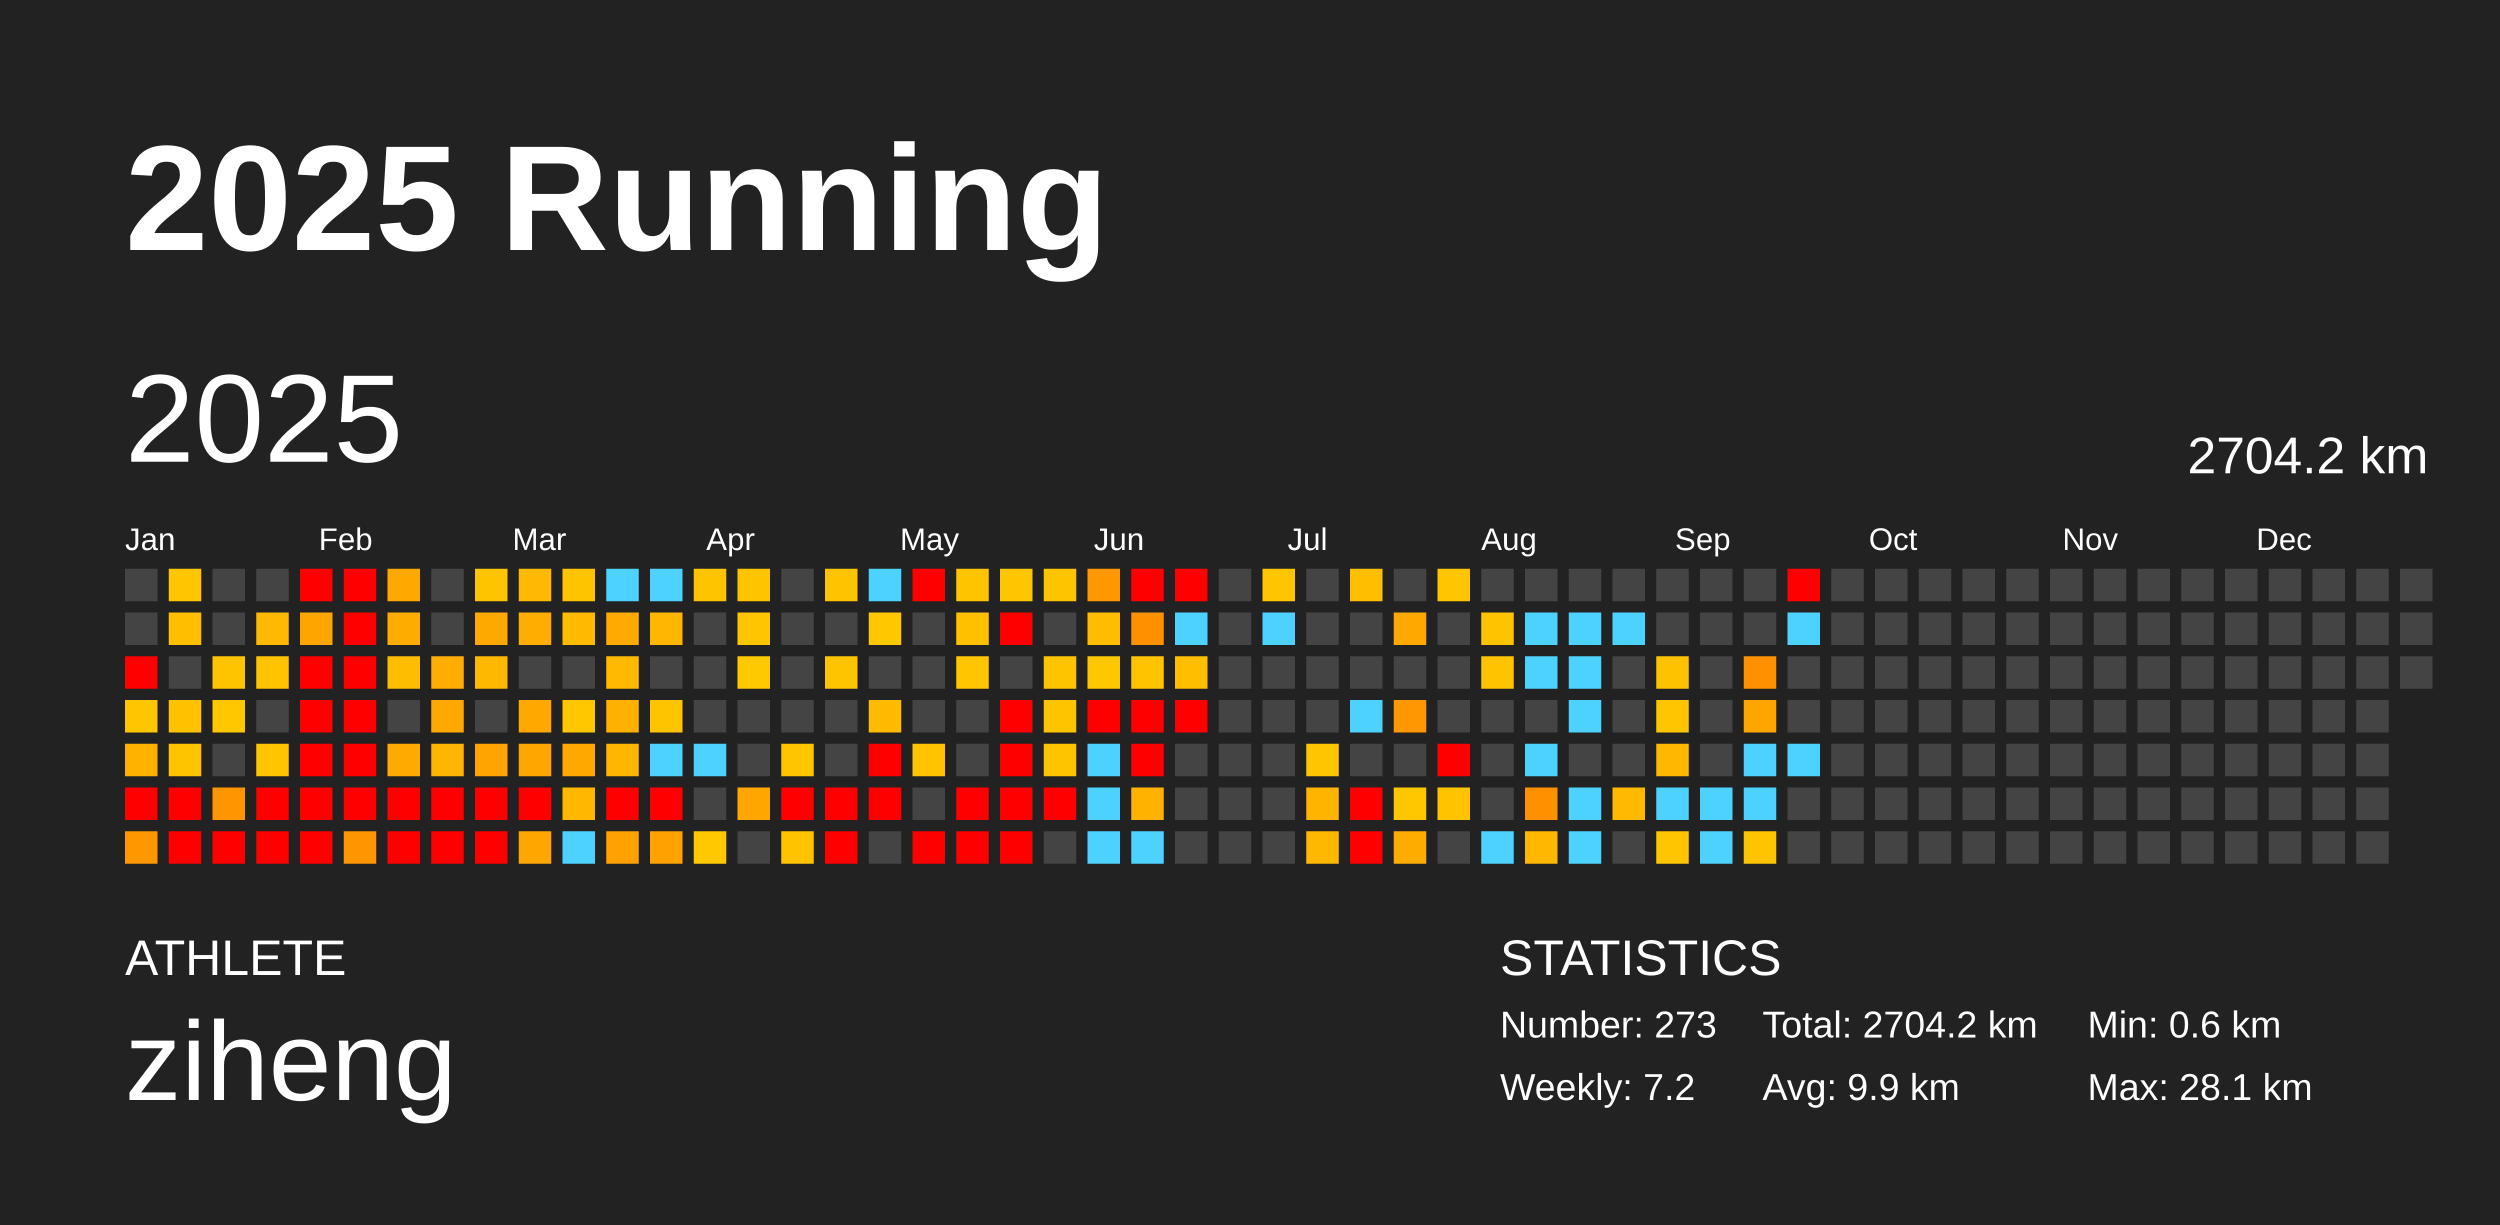
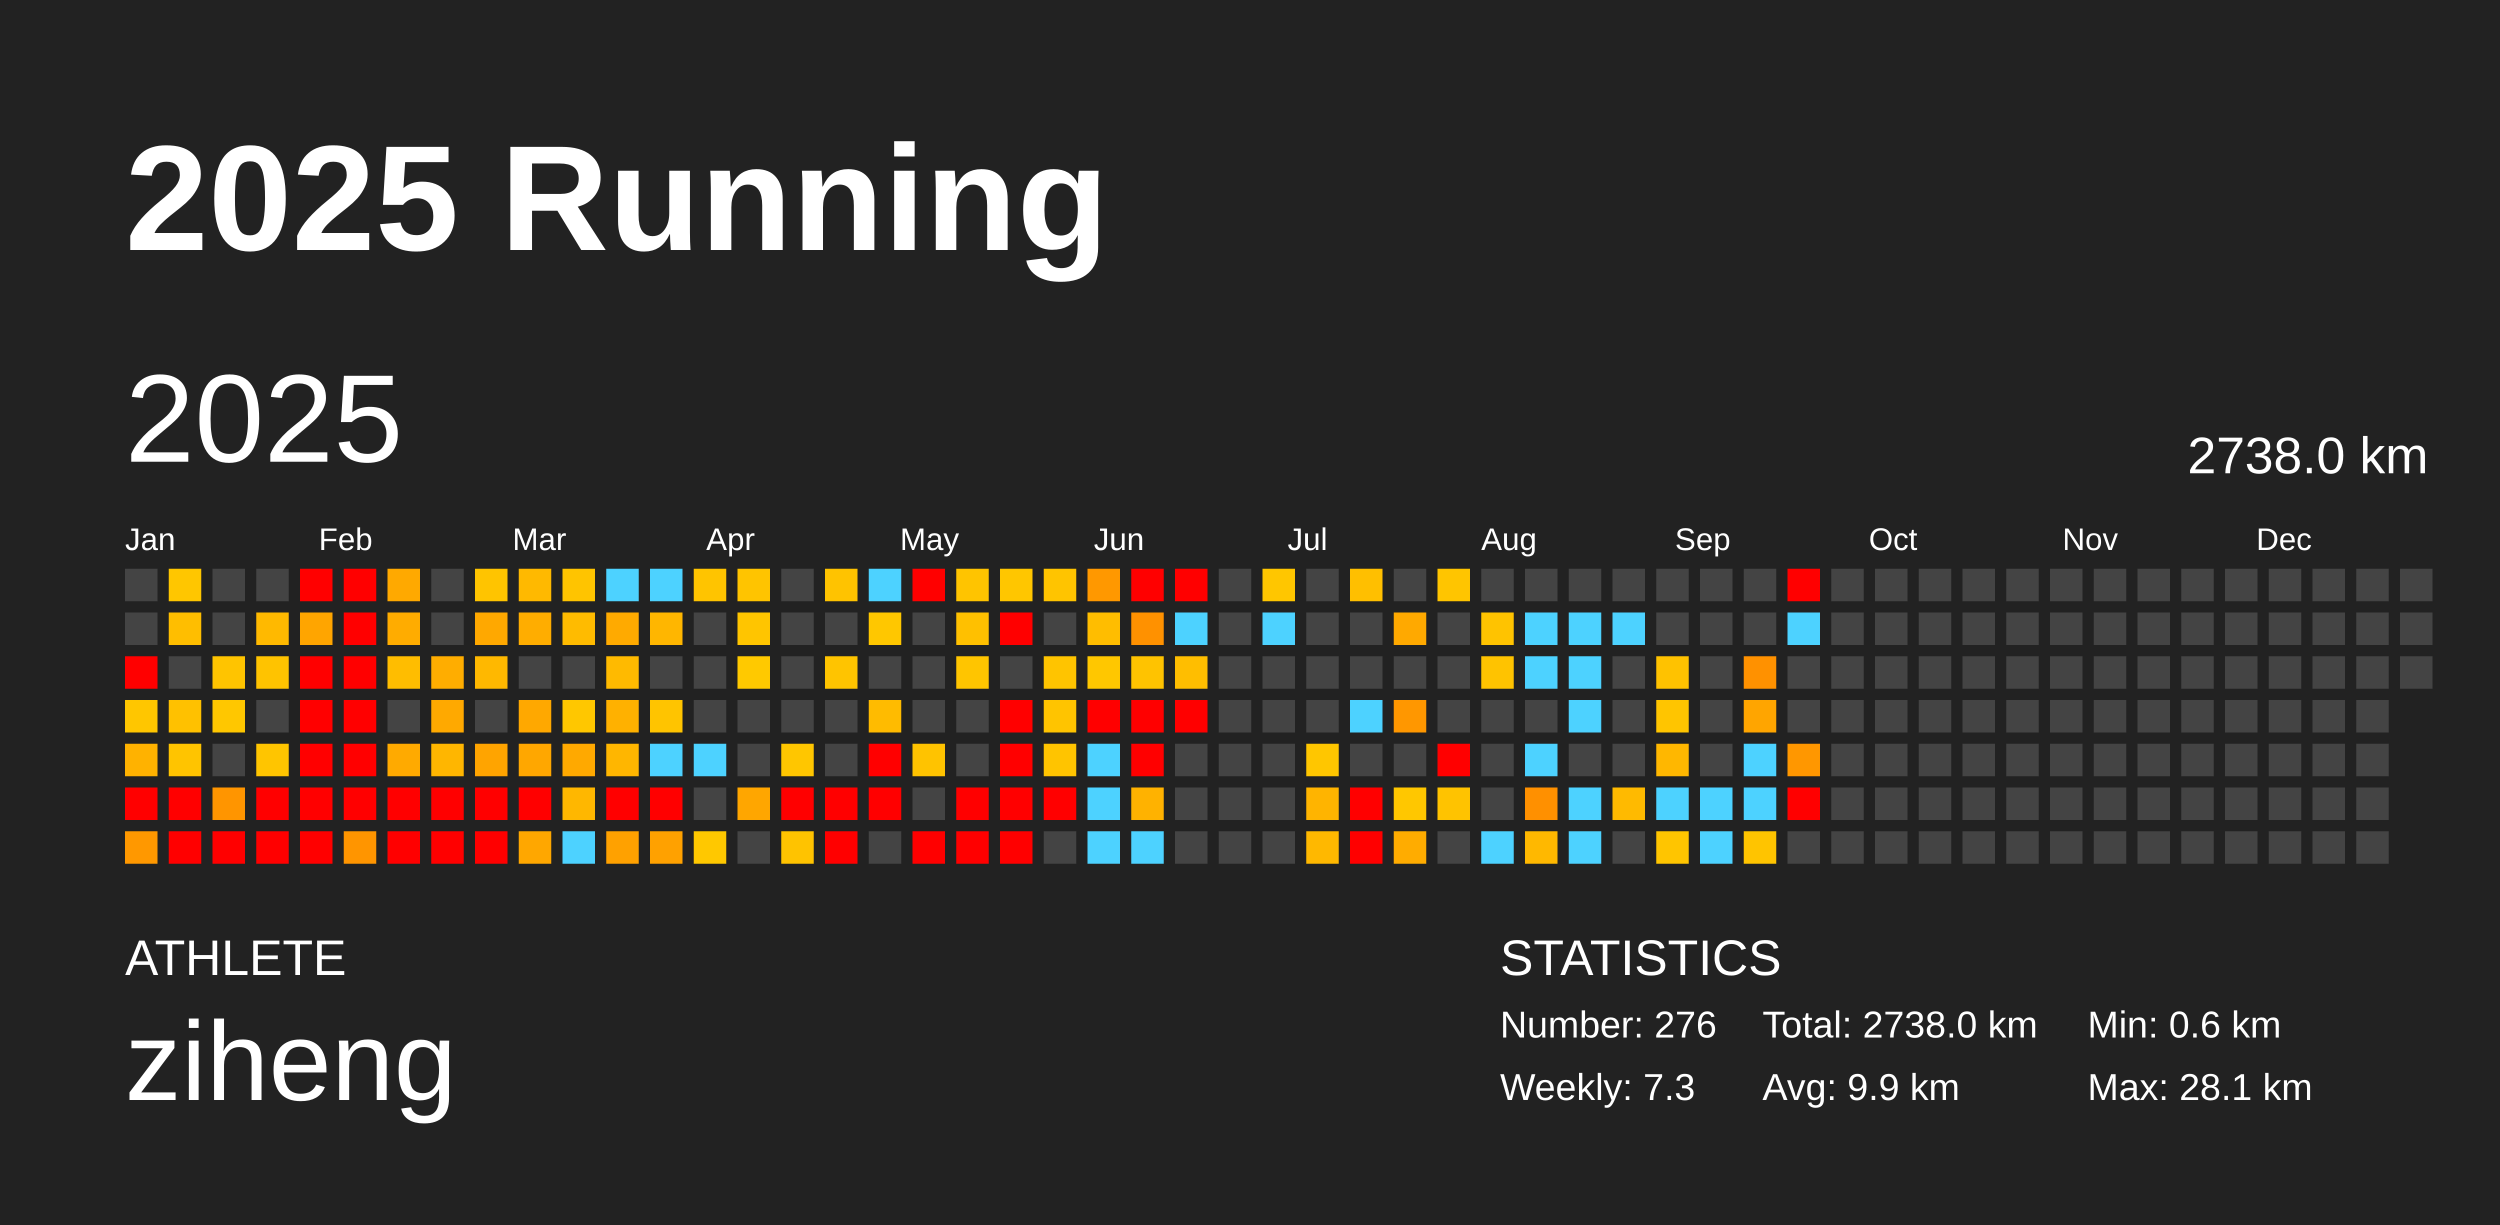
<svg xmlns="http://www.w3.org/2000/svg" baseProfile="full" height="98mm" version="1.1" viewBox="0,0,200,98" width="200mm">
  <defs />
  <rect fill="#222222" height="98" width="200" x="0" y="0" />
  <text fill="#FFFFFF" style="font-size:12px; font-family:Arial; font-weight:bold;" x="10" y="20">2025 Running</text>
  <text fill="#FFFFFF" style="font-size:4px; font-family:Arial" x="10" y="78">ATHLETE</text>
  <text fill="#FFFFFF" style="font-size:9px; font-family:Arial" x="10" y="88">ziheng</text>
  <text fill="#FFFFFF" style="font-size:4px; font-family:Arial" x="120" y="78">STATISTICS</text>
-   <text fill="#FFFFFF" style="font-size:3px; font-family:Arial" x="120" y="83">Number: 273</text>
-   <text fill="#FFFFFF" style="font-size:3px; font-family:Arial" x="120" y="88">Weekly: 7.2</text>
-   <text fill="#FFFFFF" style="font-size:3px; font-family:Arial" x="141" y="83">Total: 2704.2 km</text>
+   <text fill="#FFFFFF" style="font-size:3px; font-family:Arial" x="120" y="83">Number: 276</text>
+   <text fill="#FFFFFF" style="font-size:3px; font-family:Arial" x="120" y="88">Weekly: 7.3</text>
+   <text fill="#FFFFFF" style="font-size:3px; font-family:Arial" x="141" y="83">Total: 2738.0 km</text>
  <text fill="#FFFFFF" style="font-size:3px; font-family:Arial" x="141" y="88">Avg: 9.9 km</text>
  <text fill="#FFFFFF" style="font-size:3px; font-family:Arial" x="167" y="83">Min: 0.6 km</text>
  <text fill="#FFFFFF" style="font-size:3px; font-family:Arial" x="167" y="88">Max: 28.1 km</text>
  <text dominant-baseline="hanging" fill="#FFFFFF" style="font-size:10.0px; font-family:Arial;" x="10" y="30">2025</text>
-   <text dominant-baseline="hanging" fill="#FFFFFF" style="font-size:4.125px; font-family:Arial;" x="175" y="35">2704.2 km</text>
+   <text dominant-baseline="hanging" fill="#FFFFFF" style="font-size:4.125px; font-family:Arial;" x="175" y="35">2738.0 km</text>
  <text fill="#FFFFFF" style="font-size:2.5px; font-family:Arial" x="10.0" y="44">Jan</text>
  <text fill="#FFFFFF" style="font-size:2.5px; font-family:Arial" x="25.5" y="44">Feb</text>
  <text fill="#FFFFFF" style="font-size:2.5px; font-family:Arial" x="41.0" y="44">Mar</text>
  <text fill="#FFFFFF" style="font-size:2.5px; font-family:Arial" x="56.5" y="44">Apr</text>
  <text fill="#FFFFFF" style="font-size:2.5px; font-family:Arial" x="72.0" y="44">May</text>
  <text fill="#FFFFFF" style="font-size:2.5px; font-family:Arial" x="87.5" y="44">Jun</text>
  <text fill="#FFFFFF" style="font-size:2.5px; font-family:Arial" x="103.0" y="44">Jul</text>
  <text fill="#FFFFFF" style="font-size:2.5px; font-family:Arial" x="118.5" y="44">Aug</text>
  <text fill="#FFFFFF" style="font-size:2.5px; font-family:Arial" x="134.0" y="44">Sep</text>
  <text fill="#FFFFFF" style="font-size:2.5px; font-family:Arial" x="149.5" y="44">Oct</text>
  <text fill="#FFFFFF" style="font-size:2.5px; font-family:Arial" x="165.0" y="44">Nov</text>
  <text fill="#FFFFFF" style="font-size:2.5px; font-family:Arial" x="180.5" y="44">Dec</text>
  <rect fill="#444444" height="2.6" width="2.6" x="10.0" y="45.5" />
  <rect fill="#444444" height="2.6" width="2.6" x="10.0" y="49.0" />
  <rect fill="red" height="2.6" width="2.6" x="10.0" y="52.5" />
  <rect fill="#ffc600" height="2.6" width="2.6" x="10.0" y="56.0" />
  <rect fill="#ffb200" height="2.6" width="2.6" x="10.0" y="59.5" />
  <rect fill="red" height="2.6" width="2.6" x="10.0" y="63.0" />
  <rect fill="#ff9800" height="2.6" width="2.6" x="10.0" y="66.5" />
  <rect fill="#ffc600" height="2.6" width="2.6" x="13.5" y="45.5" />
  <rect fill="#ffbe00" height="2.6" width="2.6" x="13.5" y="49.0" />
  <rect fill="#444444" height="2.6" width="2.6" x="13.5" y="52.5" />
  <rect fill="#ffc100" height="2.6" width="2.6" x="13.5" y="56.0" />
  <rect fill="#ffc400" height="2.6" width="2.6" x="13.5" y="59.5" />
  <rect fill="red" height="2.6" width="2.6" x="13.5" y="63.0" />
  <rect fill="red" height="2.6" width="2.6" x="13.5" y="66.5" />
  <rect fill="#444444" height="2.6" width="2.6" x="17.0" y="45.5" />
  <rect fill="#444444" height="2.6" width="2.6" x="17.0" y="49.0" />
  <rect fill="#ffc400" height="2.6" width="2.6" x="17.0" y="52.5" />
  <rect fill="#ffc700" height="2.6" width="2.6" x="17.0" y="56.0" />
  <rect fill="#444444" height="2.6" width="2.6" x="17.0" y="59.5" />
  <rect fill="#ff9500" height="2.6" width="2.6" x="17.0" y="63.0" />
  <rect fill="red" height="2.6" width="2.6" x="17.0" y="66.5" />
  <rect fill="#444444" height="2.6" width="2.6" x="20.5" y="45.5" />
  <rect fill="#ffb900" height="2.6" width="2.6" x="20.5" y="49.0" />
  <rect fill="#ffc300" height="2.6" width="2.6" x="20.5" y="52.5" />
  <rect fill="#444444" height="2.6" width="2.6" x="20.5" y="56.0" />
  <rect fill="#ffc500" height="2.6" width="2.6" x="20.5" y="59.5" />
  <rect fill="red" height="2.6" width="2.6" x="20.5" y="63.0" />
  <rect fill="red" height="2.6" width="2.6" x="20.5" y="66.5" />
  <rect fill="red" height="2.6" width="2.6" x="24.0" y="45.5" />
  <rect fill="#ffa500" height="2.6" width="2.6" x="24.0" y="49.0" />
  <rect fill="red" height="2.6" width="2.6" x="24.0" y="52.5" />
  <rect fill="red" height="2.6" width="2.6" x="24.0" y="56.0" />
  <rect fill="red" height="2.6" width="2.6" x="24.0" y="59.5" />
  <rect fill="red" height="2.6" width="2.6" x="24.0" y="63.0" />
  <rect fill="red" height="2.6" width="2.6" x="24.0" y="66.5" />
  <rect fill="red" height="2.6" width="2.6" x="27.5" y="45.5" />
  <rect fill="red" height="2.6" width="2.6" x="27.5" y="49.0" />
  <rect fill="red" height="2.6" width="2.6" x="27.5" y="52.5" />
  <rect fill="red" height="2.6" width="2.6" x="27.5" y="56.0" />
  <rect fill="red" height="2.6" width="2.6" x="27.5" y="59.5" />
  <rect fill="red" height="2.6" width="2.6" x="27.5" y="63.0" />
  <rect fill="#ff9500" height="2.6" width="2.6" x="27.5" y="66.5" />
  <rect fill="#ffa900" height="2.6" width="2.6" x="31.0" y="45.5" />
  <rect fill="#ffac00" height="2.6" width="2.6" x="31.0" y="49.0" />
  <rect fill="#ffbd00" height="2.6" width="2.6" x="31.0" y="52.5" />
  <rect fill="#444444" height="2.6" width="2.6" x="31.0" y="56.0" />
  <rect fill="#ffaa00" height="2.6" width="2.6" x="31.0" y="59.5" />
  <rect fill="red" height="2.6" width="2.6" x="31.0" y="63.0" />
  <rect fill="red" height="2.6" width="2.6" x="31.0" y="66.5" />
  <rect fill="#444444" height="2.6" width="2.6" x="34.5" y="45.5" />
  <rect fill="#444444" height="2.6" width="2.6" x="34.5" y="49.0" />
  <rect fill="#ffad00" height="2.6" width="2.6" x="34.5" y="52.5" />
  <rect fill="#ffa900" height="2.6" width="2.6" x="34.5" y="56.0" />
  <rect fill="#ffb600" height="2.6" width="2.6" x="34.5" y="59.5" />
  <rect fill="red" height="2.6" width="2.6" x="34.5" y="63.0" />
  <rect fill="red" height="2.6" width="2.6" x="34.5" y="66.5" />
  <rect fill="#ffc400" height="2.6" width="2.6" x="38.0" y="45.5" />
  <rect fill="#ffa800" height="2.6" width="2.6" x="38.0" y="49.0" />
  <rect fill="#ffb800" height="2.6" width="2.6" x="38.0" y="52.5" />
  <rect fill="#444444" height="2.6" width="2.6" x="38.0" y="56.0" />
  <rect fill="#ffa400" height="2.6" width="2.6" x="38.0" y="59.5" />
  <rect fill="red" height="2.6" width="2.6" x="38.0" y="63.0" />
  <rect fill="red" height="2.6" width="2.6" x="38.0" y="66.5" />
  <rect fill="#ffb900" height="2.6" width="2.6" x="41.5" y="45.5" />
  <rect fill="#ffad00" height="2.6" width="2.6" x="41.5" y="49.0" />
  <rect fill="#444444" height="2.6" width="2.6" x="41.5" y="52.5" />
  <rect fill="#ffa800" height="2.6" width="2.6" x="41.5" y="56.0" />
  <rect fill="#ffa700" height="2.6" width="2.6" x="41.5" y="59.5" />
  <rect fill="red" height="2.6" width="2.6" x="41.5" y="63.0" />
  <rect fill="#ffa700" height="2.6" width="2.6" x="41.5" y="66.5" />
  <rect fill="#ffc400" height="2.6" width="2.6" x="45.0" y="45.5" />
  <rect fill="#ffbb00" height="2.6" width="2.6" x="45.0" y="49.0" />
  <rect fill="#444444" height="2.6" width="2.6" x="45.0" y="52.5" />
  <rect fill="#ffc700" height="2.6" width="2.6" x="45.0" y="56.0" />
  <rect fill="#ffa900" height="2.6" width="2.6" x="45.0" y="59.5" />
  <rect fill="#ffb700" height="2.6" width="2.6" x="45.0" y="63.0" />
  <rect fill="#4dd2ff" height="2.6" width="2.6" x="45.0" y="66.5" />
  <rect fill="#4dd2ff" height="2.6" width="2.6" x="48.5" y="45.5" />
  <rect fill="#ffaa00" height="2.6" width="2.6" x="48.5" y="49.0" />
  <rect fill="#ffba00" height="2.6" width="2.6" x="48.5" y="52.5" />
  <rect fill="#ffb100" height="2.6" width="2.6" x="48.5" y="56.0" />
  <rect fill="#ffb600" height="2.6" width="2.6" x="48.5" y="59.5" />
  <rect fill="red" height="2.6" width="2.6" x="48.5" y="63.0" />
  <rect fill="#ffa100" height="2.6" width="2.6" x="48.5" y="66.5" />
  <rect fill="#4dd2ff" height="2.6" width="2.6" x="52.0" y="45.5" />
  <rect fill="#ffb600" height="2.6" width="2.6" x="52.0" y="49.0" />
  <rect fill="#444444" height="2.6" width="2.6" x="52.0" y="52.5" />
  <rect fill="#ffc400" height="2.6" width="2.6" x="52.0" y="56.0" />
  <rect fill="#4dd2ff" height="2.6" width="2.6" x="52.0" y="59.5" />
  <rect fill="red" height="2.6" width="2.6" x="52.0" y="63.0" />
  <rect fill="#ffa100" height="2.6" width="2.6" x="52.0" y="66.5" />
  <rect fill="#ffc400" height="2.6" width="2.6" x="55.5" y="45.5" />
  <rect fill="#444444" height="2.6" width="2.6" x="55.5" y="49.0" />
  <rect fill="#444444" height="2.6" width="2.6" x="55.5" y="52.5" />
  <rect fill="#444444" height="2.6" width="2.6" x="55.5" y="56.0" />
  <rect fill="#4dd2ff" height="2.6" width="2.6" x="55.5" y="59.5" />
  <rect fill="#444444" height="2.6" width="2.6" x="55.5" y="63.0" />
  <rect fill="#ffc800" height="2.6" width="2.6" x="55.5" y="66.5" />
  <rect fill="#ffc400" height="2.6" width="2.6" x="59.0" y="45.5" />
  <rect fill="#ffc500" height="2.6" width="2.6" x="59.0" y="49.0" />
  <rect fill="#ffc900" height="2.6" width="2.6" x="59.0" y="52.5" />
  <rect fill="#444444" height="2.6" width="2.6" x="59.0" y="56.0" />
  <rect fill="#444444" height="2.6" width="2.6" x="59.0" y="59.5" />
  <rect fill="#ffa600" height="2.6" width="2.6" x="59.0" y="63.0" />
  <rect fill="#444444" height="2.6" width="2.6" x="59.0" y="66.5" />
  <rect fill="#444444" height="2.6" width="2.6" x="62.5" y="45.5" />
  <rect fill="#444444" height="2.6" width="2.6" x="62.5" y="49.0" />
  <rect fill="#444444" height="2.6" width="2.6" x="62.5" y="52.5" />
  <rect fill="#444444" height="2.6" width="2.6" x="62.5" y="56.0" />
  <rect fill="#ffc600" height="2.6" width="2.6" x="62.5" y="59.5" />
  <rect fill="red" height="2.6" width="2.6" x="62.5" y="63.0" />
  <rect fill="#ffc300" height="2.6" width="2.6" x="62.5" y="66.5" />
  <rect fill="#ffc300" height="2.6" width="2.6" x="66.0" y="45.5" />
  <rect fill="#444444" height="2.6" width="2.6" x="66.0" y="49.0" />
  <rect fill="#ffc400" height="2.6" width="2.6" x="66.0" y="52.5" />
  <rect fill="#444444" height="2.6" width="2.6" x="66.0" y="56.0" />
  <rect fill="#444444" height="2.6" width="2.6" x="66.0" y="59.5" />
  <rect fill="red" height="2.6" width="2.6" x="66.0" y="63.0" />
  <rect fill="red" height="2.6" width="2.6" x="66.0" y="66.5" />
  <rect fill="#4dd2ff" height="2.6" width="2.6" x="69.5" y="45.5" />
  <rect fill="#ffc700" height="2.6" width="2.6" x="69.5" y="49.0" />
  <rect fill="#444444" height="2.6" width="2.6" x="69.5" y="52.5" />
  <rect fill="#ffbb00" height="2.6" width="2.6" x="69.5" y="56.0" />
  <rect fill="red" height="2.6" width="2.6" x="69.5" y="59.5" />
  <rect fill="red" height="2.6" width="2.6" x="69.5" y="63.0" />
  <rect fill="#444444" height="2.6" width="2.6" x="69.5" y="66.5" />
  <rect fill="red" height="2.6" width="2.6" x="73.0" y="45.5" />
  <rect fill="#444444" height="2.6" width="2.6" x="73.0" y="49.0" />
  <rect fill="#444444" height="2.6" width="2.6" x="73.0" y="52.5" />
  <rect fill="#444444" height="2.6" width="2.6" x="73.0" y="56.0" />
  <rect fill="#ffc300" height="2.6" width="2.6" x="73.0" y="59.5" />
  <rect fill="#444444" height="2.6" width="2.6" x="73.0" y="63.0" />
  <rect fill="red" height="2.6" width="2.6" x="73.0" y="66.5" />
  <rect fill="#ffc400" height="2.6" width="2.6" x="76.5" y="45.5" />
  <rect fill="#ffc000" height="2.6" width="2.6" x="76.5" y="49.0" />
  <rect fill="#ffc500" height="2.6" width="2.6" x="76.5" y="52.5" />
  <rect fill="#444444" height="2.6" width="2.6" x="76.5" y="56.0" />
  <rect fill="#444444" height="2.6" width="2.6" x="76.5" y="59.5" />
  <rect fill="red" height="2.6" width="2.6" x="76.5" y="63.0" />
  <rect fill="red" height="2.6" width="2.6" x="76.5" y="66.5" />
  <rect fill="#ffc600" height="2.6" width="2.6" x="80.0" y="45.5" />
  <rect fill="red" height="2.6" width="2.6" x="80.0" y="49.0" />
  <rect fill="#444444" height="2.6" width="2.6" x="80.0" y="52.5" />
  <rect fill="red" height="2.6" width="2.6" x="80.0" y="56.0" />
  <rect fill="red" height="2.6" width="2.6" x="80.0" y="59.5" />
  <rect fill="red" height="2.6" width="2.6" x="80.0" y="63.0" />
  <rect fill="red" height="2.6" width="2.6" x="80.0" y="66.5" />
  <rect fill="#ffc400" height="2.6" width="2.6" x="83.5" y="45.5" />
  <rect fill="#444444" height="2.6" width="2.6" x="83.5" y="49.0" />
  <rect fill="#ffc400" height="2.6" width="2.6" x="83.5" y="52.5" />
  <rect fill="#ffc400" height="2.6" width="2.6" x="83.5" y="56.0" />
  <rect fill="#ffc400" height="2.6" width="2.6" x="83.5" y="59.5" />
  <rect fill="red" height="2.6" width="2.6" x="83.5" y="63.0" />
  <rect fill="#444444" height="2.6" width="2.6" x="83.5" y="66.5" />
  <rect fill="#ff9800" height="2.6" width="2.6" x="87.0" y="45.5" />
  <rect fill="#ffbd00" height="2.6" width="2.6" x="87.0" y="49.0" />
  <rect fill="#ffc700" height="2.6" width="2.6" x="87.0" y="52.5" />
  <rect fill="red" height="2.6" width="2.6" x="87.0" y="56.0" />
  <rect fill="#4dd2ff" height="2.6" width="2.6" x="87.0" y="59.5" />
  <rect fill="#4dd2ff" height="2.6" width="2.6" x="87.0" y="63.0" />
  <rect fill="#4dd2ff" height="2.6" width="2.6" x="87.0" y="66.5" />
  <rect fill="red" height="2.6" width="2.6" x="90.5" y="45.5" />
  <rect fill="#ff9100" height="2.6" width="2.6" x="90.5" y="49.0" />
  <rect fill="#ffc300" height="2.6" width="2.6" x="90.5" y="52.5" />
  <rect fill="red" height="2.6" width="2.6" x="90.5" y="56.0" />
  <rect fill="red" height="2.6" width="2.6" x="90.5" y="59.5" />
  <rect fill="#ffb200" height="2.6" width="2.6" x="90.5" y="63.0" />
  <rect fill="#4dd2ff" height="2.6" width="2.6" x="90.5" y="66.5" />
  <rect fill="red" height="2.6" width="2.6" x="94.0" y="45.5" />
  <rect fill="#4dd2ff" height="2.6" width="2.6" x="94.0" y="49.0" />
  <rect fill="#ffbe00" height="2.6" width="2.6" x="94.0" y="52.5" />
  <rect fill="red" height="2.6" width="2.6" x="94.0" y="56.0" />
  <rect fill="#444444" height="2.6" width="2.6" x="94.0" y="59.5" />
  <rect fill="#444444" height="2.6" width="2.6" x="94.0" y="63.0" />
  <rect fill="#444444" height="2.6" width="2.6" x="94.0" y="66.5" />
  <rect fill="#444444" height="2.6" width="2.6" x="97.5" y="45.5" />
  <rect fill="#444444" height="2.6" width="2.6" x="97.5" y="49.0" />
  <rect fill="#444444" height="2.6" width="2.6" x="97.5" y="52.5" />
  <rect fill="#444444" height="2.6" width="2.6" x="97.5" y="56.0" />
  <rect fill="#444444" height="2.6" width="2.6" x="97.5" y="59.5" />
  <rect fill="#444444" height="2.6" width="2.6" x="97.5" y="63.0" />
  <rect fill="#444444" height="2.6" width="2.6" x="97.5" y="66.5" />
  <rect fill="#ffc600" height="2.6" width="2.6" x="101.0" y="45.5" />
  <rect fill="#4dd2ff" height="2.6" width="2.6" x="101.0" y="49.0" />
  <rect fill="#444444" height="2.6" width="2.6" x="101.0" y="52.5" />
  <rect fill="#444444" height="2.6" width="2.6" x="101.0" y="56.0" />
  <rect fill="#444444" height="2.6" width="2.6" x="101.0" y="59.5" />
  <rect fill="#444444" height="2.6" width="2.6" x="101.0" y="63.0" />
  <rect fill="#444444" height="2.6" width="2.6" x="101.0" y="66.5" />
  <rect fill="#444444" height="2.6" width="2.6" x="104.5" y="45.5" />
  <rect fill="#444444" height="2.6" width="2.6" x="104.5" y="49.0" />
  <rect fill="#444444" height="2.6" width="2.6" x="104.5" y="52.5" />
  <rect fill="#444444" height="2.6" width="2.6" x="104.5" y="56.0" />
  <rect fill="#ffc600" height="2.6" width="2.6" x="104.5" y="59.5" />
  <rect fill="#ffb400" height="2.6" width="2.6" x="104.5" y="63.0" />
  <rect fill="#ffb800" height="2.6" width="2.6" x="104.5" y="66.5" />
  <rect fill="#ffbf00" height="2.6" width="2.6" x="108.0" y="45.5" />
  <rect fill="#444444" height="2.6" width="2.6" x="108.0" y="49.0" />
  <rect fill="#444444" height="2.6" width="2.6" x="108.0" y="52.5" />
  <rect fill="#4dd2ff" height="2.6" width="2.6" x="108.0" y="56.0" />
  <rect fill="#444444" height="2.6" width="2.6" x="108.0" y="59.5" />
  <rect fill="red" height="2.6" width="2.6" x="108.0" y="63.0" />
  <rect fill="red" height="2.6" width="2.6" x="108.0" y="66.5" />
  <rect fill="#444444" height="2.6" width="2.6" x="111.5" y="45.5" />
  <rect fill="#ffa900" height="2.6" width="2.6" x="111.5" y="49.0" />
  <rect fill="#444444" height="2.6" width="2.6" x="111.5" y="52.5" />
  <rect fill="#ff9700" height="2.6" width="2.6" x="111.5" y="56.0" />
  <rect fill="#444444" height="2.6" width="2.6" x="111.5" y="59.5" />
  <rect fill="#ffc700" height="2.6" width="2.6" x="111.5" y="63.0" />
  <rect fill="#ffac00" height="2.6" width="2.6" x="111.5" y="66.5" />
  <rect fill="#ffc500" height="2.6" width="2.6" x="115.0" y="45.5" />
  <rect fill="#444444" height="2.6" width="2.6" x="115.0" y="49.0" />
  <rect fill="#444444" height="2.6" width="2.6" x="115.0" y="52.5" />
  <rect fill="#444444" height="2.6" width="2.6" x="115.0" y="56.0" />
  <rect fill="red" height="2.6" width="2.6" x="115.0" y="59.5" />
  <rect fill="#ffc300" height="2.6" width="2.6" x="115.0" y="63.0" />
  <rect fill="#444444" height="2.6" width="2.6" x="115.0" y="66.5" />
  <rect fill="#444444" height="2.6" width="2.6" x="118.5" y="45.5" />
  <rect fill="#ffc300" height="2.6" width="2.6" x="118.5" y="49.0" />
  <rect fill="#ffc300" height="2.6" width="2.6" x="118.5" y="52.5" />
  <rect fill="#444444" height="2.6" width="2.6" x="118.5" y="56.0" />
  <rect fill="#444444" height="2.6" width="2.6" x="118.5" y="59.5" />
  <rect fill="#444444" height="2.6" width="2.6" x="118.5" y="63.0" />
  <rect fill="#4dd2ff" height="2.6" width="2.6" x="118.5" y="66.5" />
  <rect fill="#444444" height="2.6" width="2.6" x="122.0" y="45.5" />
  <rect fill="#4dd2ff" height="2.6" width="2.6" x="122.0" y="49.0" />
  <rect fill="#4dd2ff" height="2.6" width="2.6" x="122.0" y="52.5" />
  <rect fill="#444444" height="2.6" width="2.6" x="122.0" y="56.0" />
  <rect fill="#4dd2ff" height="2.6" width="2.6" x="122.0" y="59.5" />
  <rect fill="#ff9000" height="2.6" width="2.6" x="122.0" y="63.0" />
  <rect fill="#ffb800" height="2.6" width="2.6" x="122.0" y="66.5" />
  <rect fill="#444444" height="2.6" width="2.6" x="125.5" y="45.5" />
  <rect fill="#4dd2ff" height="2.6" width="2.6" x="125.5" y="49.0" />
  <rect fill="#4dd2ff" height="2.6" width="2.6" x="125.5" y="52.5" />
  <rect fill="#4dd2ff" height="2.6" width="2.6" x="125.5" y="56.0" />
  <rect fill="#444444" height="2.6" width="2.6" x="125.5" y="59.5" />
  <rect fill="#4dd2ff" height="2.6" width="2.6" x="125.5" y="63.0" />
  <rect fill="#4dd2ff" height="2.6" width="2.6" x="125.5" y="66.5" />
  <rect fill="#444444" height="2.6" width="2.6" x="129.0" y="45.5" />
  <rect fill="#4dd2ff" height="2.6" width="2.6" x="129.0" y="49.0" />
  <rect fill="#444444" height="2.6" width="2.6" x="129.0" y="52.5" />
  <rect fill="#444444" height="2.6" width="2.6" x="129.0" y="56.0" />
  <rect fill="#444444" height="2.6" width="2.6" x="129.0" y="59.5" />
  <rect fill="#ffba00" height="2.6" width="2.6" x="129.0" y="63.0" />
  <rect fill="#444444" height="2.6" width="2.6" x="129.0" y="66.5" />
  <rect fill="#444444" height="2.6" width="2.6" x="132.5" y="45.5" />
  <rect fill="#444444" height="2.6" width="2.6" x="132.5" y="49.0" />
  <rect fill="#ffc200" height="2.6" width="2.6" x="132.5" y="52.5" />
  <rect fill="#ffc500" height="2.6" width="2.6" x="132.5" y="56.0" />
  <rect fill="#ffb700" height="2.6" width="2.6" x="132.5" y="59.5" />
  <rect fill="#4dd2ff" height="2.6" width="2.6" x="132.5" y="63.0" />
  <rect fill="#ffc500" height="2.6" width="2.6" x="132.5" y="66.5" />
  <rect fill="#444444" height="2.6" width="2.6" x="136.0" y="45.5" />
  <rect fill="#444444" height="2.6" width="2.6" x="136.0" y="49.0" />
  <rect fill="#444444" height="2.6" width="2.6" x="136.0" y="52.5" />
  <rect fill="#444444" height="2.6" width="2.6" x="136.0" y="56.0" />
  <rect fill="#444444" height="2.6" width="2.6" x="136.0" y="59.5" />
  <rect fill="#4dd2ff" height="2.6" width="2.6" x="136.0" y="63.0" />
  <rect fill="#4dd2ff" height="2.6" width="2.6" x="136.0" y="66.5" />
  <rect fill="#444444" height="2.6" width="2.6" x="139.5" y="45.5" />
  <rect fill="#444444" height="2.6" width="2.6" x="139.5" y="49.0" />
  <rect fill="#ff9100" height="2.6" width="2.6" x="139.5" y="52.5" />
  <rect fill="#ffa500" height="2.6" width="2.6" x="139.5" y="56.0" />
  <rect fill="#4dd2ff" height="2.6" width="2.6" x="139.5" y="59.5" />
  <rect fill="#4dd2ff" height="2.6" width="2.6" x="139.5" y="63.0" />
  <rect fill="#ffc400" height="2.6" width="2.6" x="139.5" y="66.5" />
  <rect fill="red" height="2.6" width="2.6" x="143.0" y="45.5" />
  <rect fill="#4dd2ff" height="2.6" width="2.6" x="143.0" y="49.0" />
  <rect fill="#444444" height="2.6" width="2.6" x="143.0" y="52.5" />
  <rect fill="#444444" height="2.6" width="2.6" x="143.0" y="56.0" />
-   <rect fill="#4dd2ff" height="2.6" width="2.6" x="143.0" y="59.5" />
-   <rect fill="#444444" height="2.6" width="2.6" x="143.0" y="63.0" />
+   <rect fill="#ff9700" height="2.6" width="2.6" x="143.0" y="59.5" />
+   <rect fill="red" height="2.6" width="2.6" x="143.0" y="63.0" />
  <rect fill="#444444" height="2.6" width="2.6" x="143.0" y="66.5" />
  <rect fill="#444444" height="2.6" width="2.6" x="146.5" y="45.5" />
  <rect fill="#444444" height="2.6" width="2.6" x="146.5" y="49.0" />
  <rect fill="#444444" height="2.6" width="2.6" x="146.5" y="52.5" />
  <rect fill="#444444" height="2.6" width="2.6" x="146.5" y="56.0" />
  <rect fill="#444444" height="2.6" width="2.6" x="146.5" y="59.5" />
  <rect fill="#444444" height="2.6" width="2.6" x="146.5" y="63.0" />
  <rect fill="#444444" height="2.6" width="2.6" x="146.5" y="66.5" />
  <rect fill="#444444" height="2.6" width="2.6" x="150.0" y="45.5" />
  <rect fill="#444444" height="2.6" width="2.6" x="150.0" y="49.0" />
  <rect fill="#444444" height="2.6" width="2.6" x="150.0" y="52.5" />
  <rect fill="#444444" height="2.6" width="2.6" x="150.0" y="56.0" />
  <rect fill="#444444" height="2.6" width="2.6" x="150.0" y="59.5" />
  <rect fill="#444444" height="2.6" width="2.6" x="150.0" y="63.0" />
  <rect fill="#444444" height="2.6" width="2.6" x="150.0" y="66.5" />
  <rect fill="#444444" height="2.6" width="2.6" x="153.5" y="45.5" />
  <rect fill="#444444" height="2.6" width="2.6" x="153.5" y="49.0" />
  <rect fill="#444444" height="2.6" width="2.6" x="153.5" y="52.5" />
  <rect fill="#444444" height="2.6" width="2.6" x="153.5" y="56.0" />
  <rect fill="#444444" height="2.6" width="2.6" x="153.5" y="59.5" />
  <rect fill="#444444" height="2.6" width="2.6" x="153.5" y="63.0" />
  <rect fill="#444444" height="2.6" width="2.6" x="153.5" y="66.5" />
  <rect fill="#444444" height="2.6" width="2.6" x="157.0" y="45.5" />
  <rect fill="#444444" height="2.6" width="2.6" x="157.0" y="49.0" />
  <rect fill="#444444" height="2.6" width="2.6" x="157.0" y="52.5" />
  <rect fill="#444444" height="2.6" width="2.6" x="157.0" y="56.0" />
  <rect fill="#444444" height="2.6" width="2.6" x="157.0" y="59.5" />
  <rect fill="#444444" height="2.6" width="2.6" x="157.0" y="63.0" />
  <rect fill="#444444" height="2.6" width="2.6" x="157.0" y="66.5" />
  <rect fill="#444444" height="2.6" width="2.6" x="160.5" y="45.5" />
  <rect fill="#444444" height="2.6" width="2.6" x="160.5" y="49.0" />
  <rect fill="#444444" height="2.6" width="2.6" x="160.5" y="52.5" />
  <rect fill="#444444" height="2.6" width="2.6" x="160.5" y="56.0" />
  <rect fill="#444444" height="2.6" width="2.6" x="160.5" y="59.5" />
  <rect fill="#444444" height="2.6" width="2.6" x="160.5" y="63.0" />
  <rect fill="#444444" height="2.6" width="2.6" x="160.5" y="66.5" />
  <rect fill="#444444" height="2.6" width="2.6" x="164.0" y="45.5" />
  <rect fill="#444444" height="2.6" width="2.6" x="164.0" y="49.0" />
  <rect fill="#444444" height="2.6" width="2.6" x="164.0" y="52.5" />
  <rect fill="#444444" height="2.6" width="2.6" x="164.0" y="56.0" />
  <rect fill="#444444" height="2.6" width="2.6" x="164.0" y="59.5" />
  <rect fill="#444444" height="2.6" width="2.6" x="164.0" y="63.0" />
  <rect fill="#444444" height="2.6" width="2.6" x="164.0" y="66.5" />
  <rect fill="#444444" height="2.6" width="2.6" x="167.5" y="45.5" />
  <rect fill="#444444" height="2.6" width="2.6" x="167.5" y="49.0" />
  <rect fill="#444444" height="2.6" width="2.6" x="167.5" y="52.5" />
  <rect fill="#444444" height="2.6" width="2.6" x="167.5" y="56.0" />
  <rect fill="#444444" height="2.6" width="2.6" x="167.5" y="59.5" />
  <rect fill="#444444" height="2.6" width="2.6" x="167.5" y="63.0" />
  <rect fill="#444444" height="2.6" width="2.6" x="167.5" y="66.5" />
  <rect fill="#444444" height="2.6" width="2.6" x="171.0" y="45.5" />
  <rect fill="#444444" height="2.6" width="2.6" x="171.0" y="49.0" />
  <rect fill="#444444" height="2.6" width="2.6" x="171.0" y="52.5" />
  <rect fill="#444444" height="2.6" width="2.6" x="171.0" y="56.0" />
  <rect fill="#444444" height="2.6" width="2.6" x="171.0" y="59.5" />
  <rect fill="#444444" height="2.6" width="2.6" x="171.0" y="63.0" />
  <rect fill="#444444" height="2.6" width="2.6" x="171.0" y="66.5" />
  <rect fill="#444444" height="2.6" width="2.6" x="174.5" y="45.5" />
  <rect fill="#444444" height="2.6" width="2.6" x="174.5" y="49.0" />
  <rect fill="#444444" height="2.6" width="2.6" x="174.5" y="52.5" />
  <rect fill="#444444" height="2.6" width="2.6" x="174.5" y="56.0" />
  <rect fill="#444444" height="2.6" width="2.6" x="174.5" y="59.5" />
  <rect fill="#444444" height="2.6" width="2.6" x="174.5" y="63.0" />
  <rect fill="#444444" height="2.6" width="2.6" x="174.5" y="66.5" />
  <rect fill="#444444" height="2.6" width="2.6" x="178.0" y="45.5" />
  <rect fill="#444444" height="2.6" width="2.6" x="178.0" y="49.0" />
  <rect fill="#444444" height="2.6" width="2.6" x="178.0" y="52.5" />
  <rect fill="#444444" height="2.6" width="2.6" x="178.0" y="56.0" />
  <rect fill="#444444" height="2.6" width="2.6" x="178.0" y="59.5" />
  <rect fill="#444444" height="2.6" width="2.6" x="178.0" y="63.0" />
  <rect fill="#444444" height="2.6" width="2.6" x="178.0" y="66.5" />
  <rect fill="#444444" height="2.6" width="2.6" x="181.5" y="45.5" />
  <rect fill="#444444" height="2.6" width="2.6" x="181.5" y="49.0" />
  <rect fill="#444444" height="2.6" width="2.6" x="181.5" y="52.5" />
  <rect fill="#444444" height="2.6" width="2.6" x="181.5" y="56.0" />
  <rect fill="#444444" height="2.6" width="2.6" x="181.5" y="59.5" />
  <rect fill="#444444" height="2.6" width="2.6" x="181.5" y="63.0" />
  <rect fill="#444444" height="2.6" width="2.6" x="181.5" y="66.5" />
  <rect fill="#444444" height="2.6" width="2.6" x="185.0" y="45.5" />
  <rect fill="#444444" height="2.6" width="2.6" x="185.0" y="49.0" />
  <rect fill="#444444" height="2.6" width="2.6" x="185.0" y="52.5" />
  <rect fill="#444444" height="2.6" width="2.6" x="185.0" y="56.0" />
  <rect fill="#444444" height="2.6" width="2.6" x="185.0" y="59.5" />
  <rect fill="#444444" height="2.6" width="2.6" x="185.0" y="63.0" />
  <rect fill="#444444" height="2.6" width="2.6" x="185.0" y="66.5" />
  <rect fill="#444444" height="2.6" width="2.6" x="188.5" y="45.5" />
  <rect fill="#444444" height="2.6" width="2.6" x="188.5" y="49.0" />
  <rect fill="#444444" height="2.6" width="2.6" x="188.5" y="52.5" />
  <rect fill="#444444" height="2.6" width="2.6" x="188.5" y="56.0" />
  <rect fill="#444444" height="2.6" width="2.6" x="188.5" y="59.5" />
  <rect fill="#444444" height="2.6" width="2.6" x="188.5" y="63.0" />
  <rect fill="#444444" height="2.6" width="2.6" x="188.5" y="66.5" />
  <rect fill="#444444" height="2.6" width="2.6" x="192.0" y="45.5" />
  <rect fill="#444444" height="2.6" width="2.6" x="192.0" y="49.0" />
  <rect fill="#444444" height="2.6" width="2.6" x="192.0" y="52.5" />
</svg>
